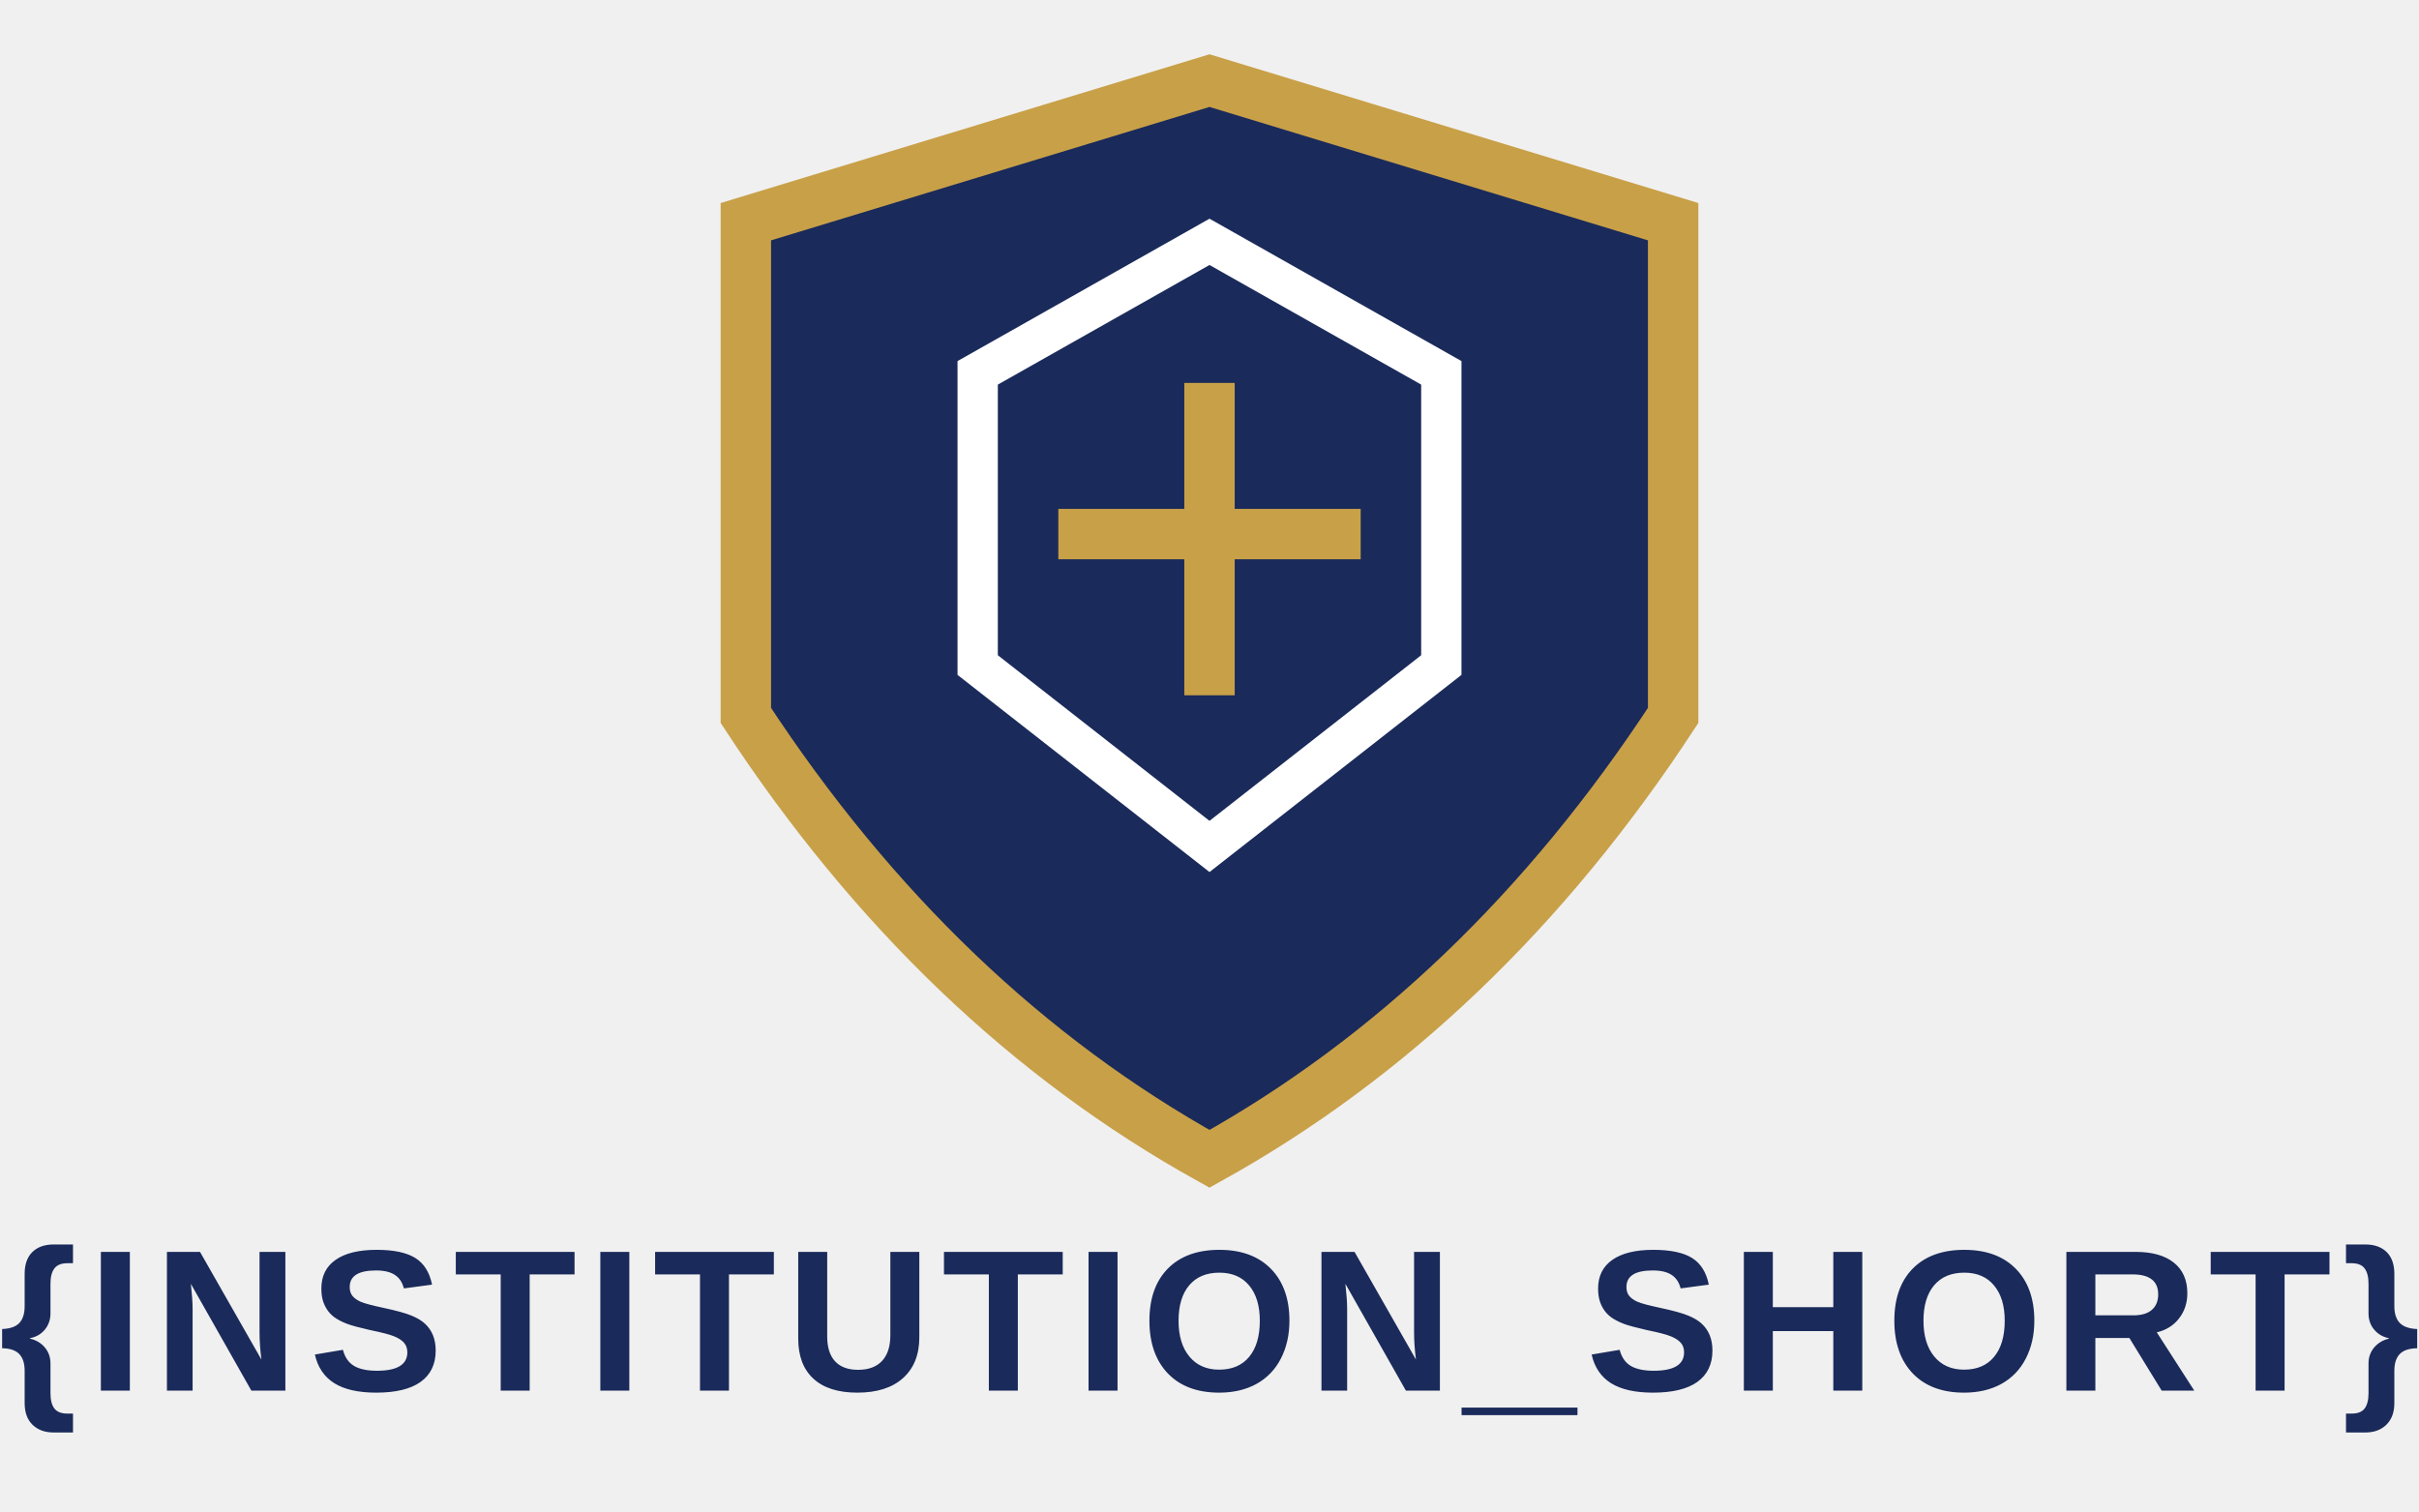
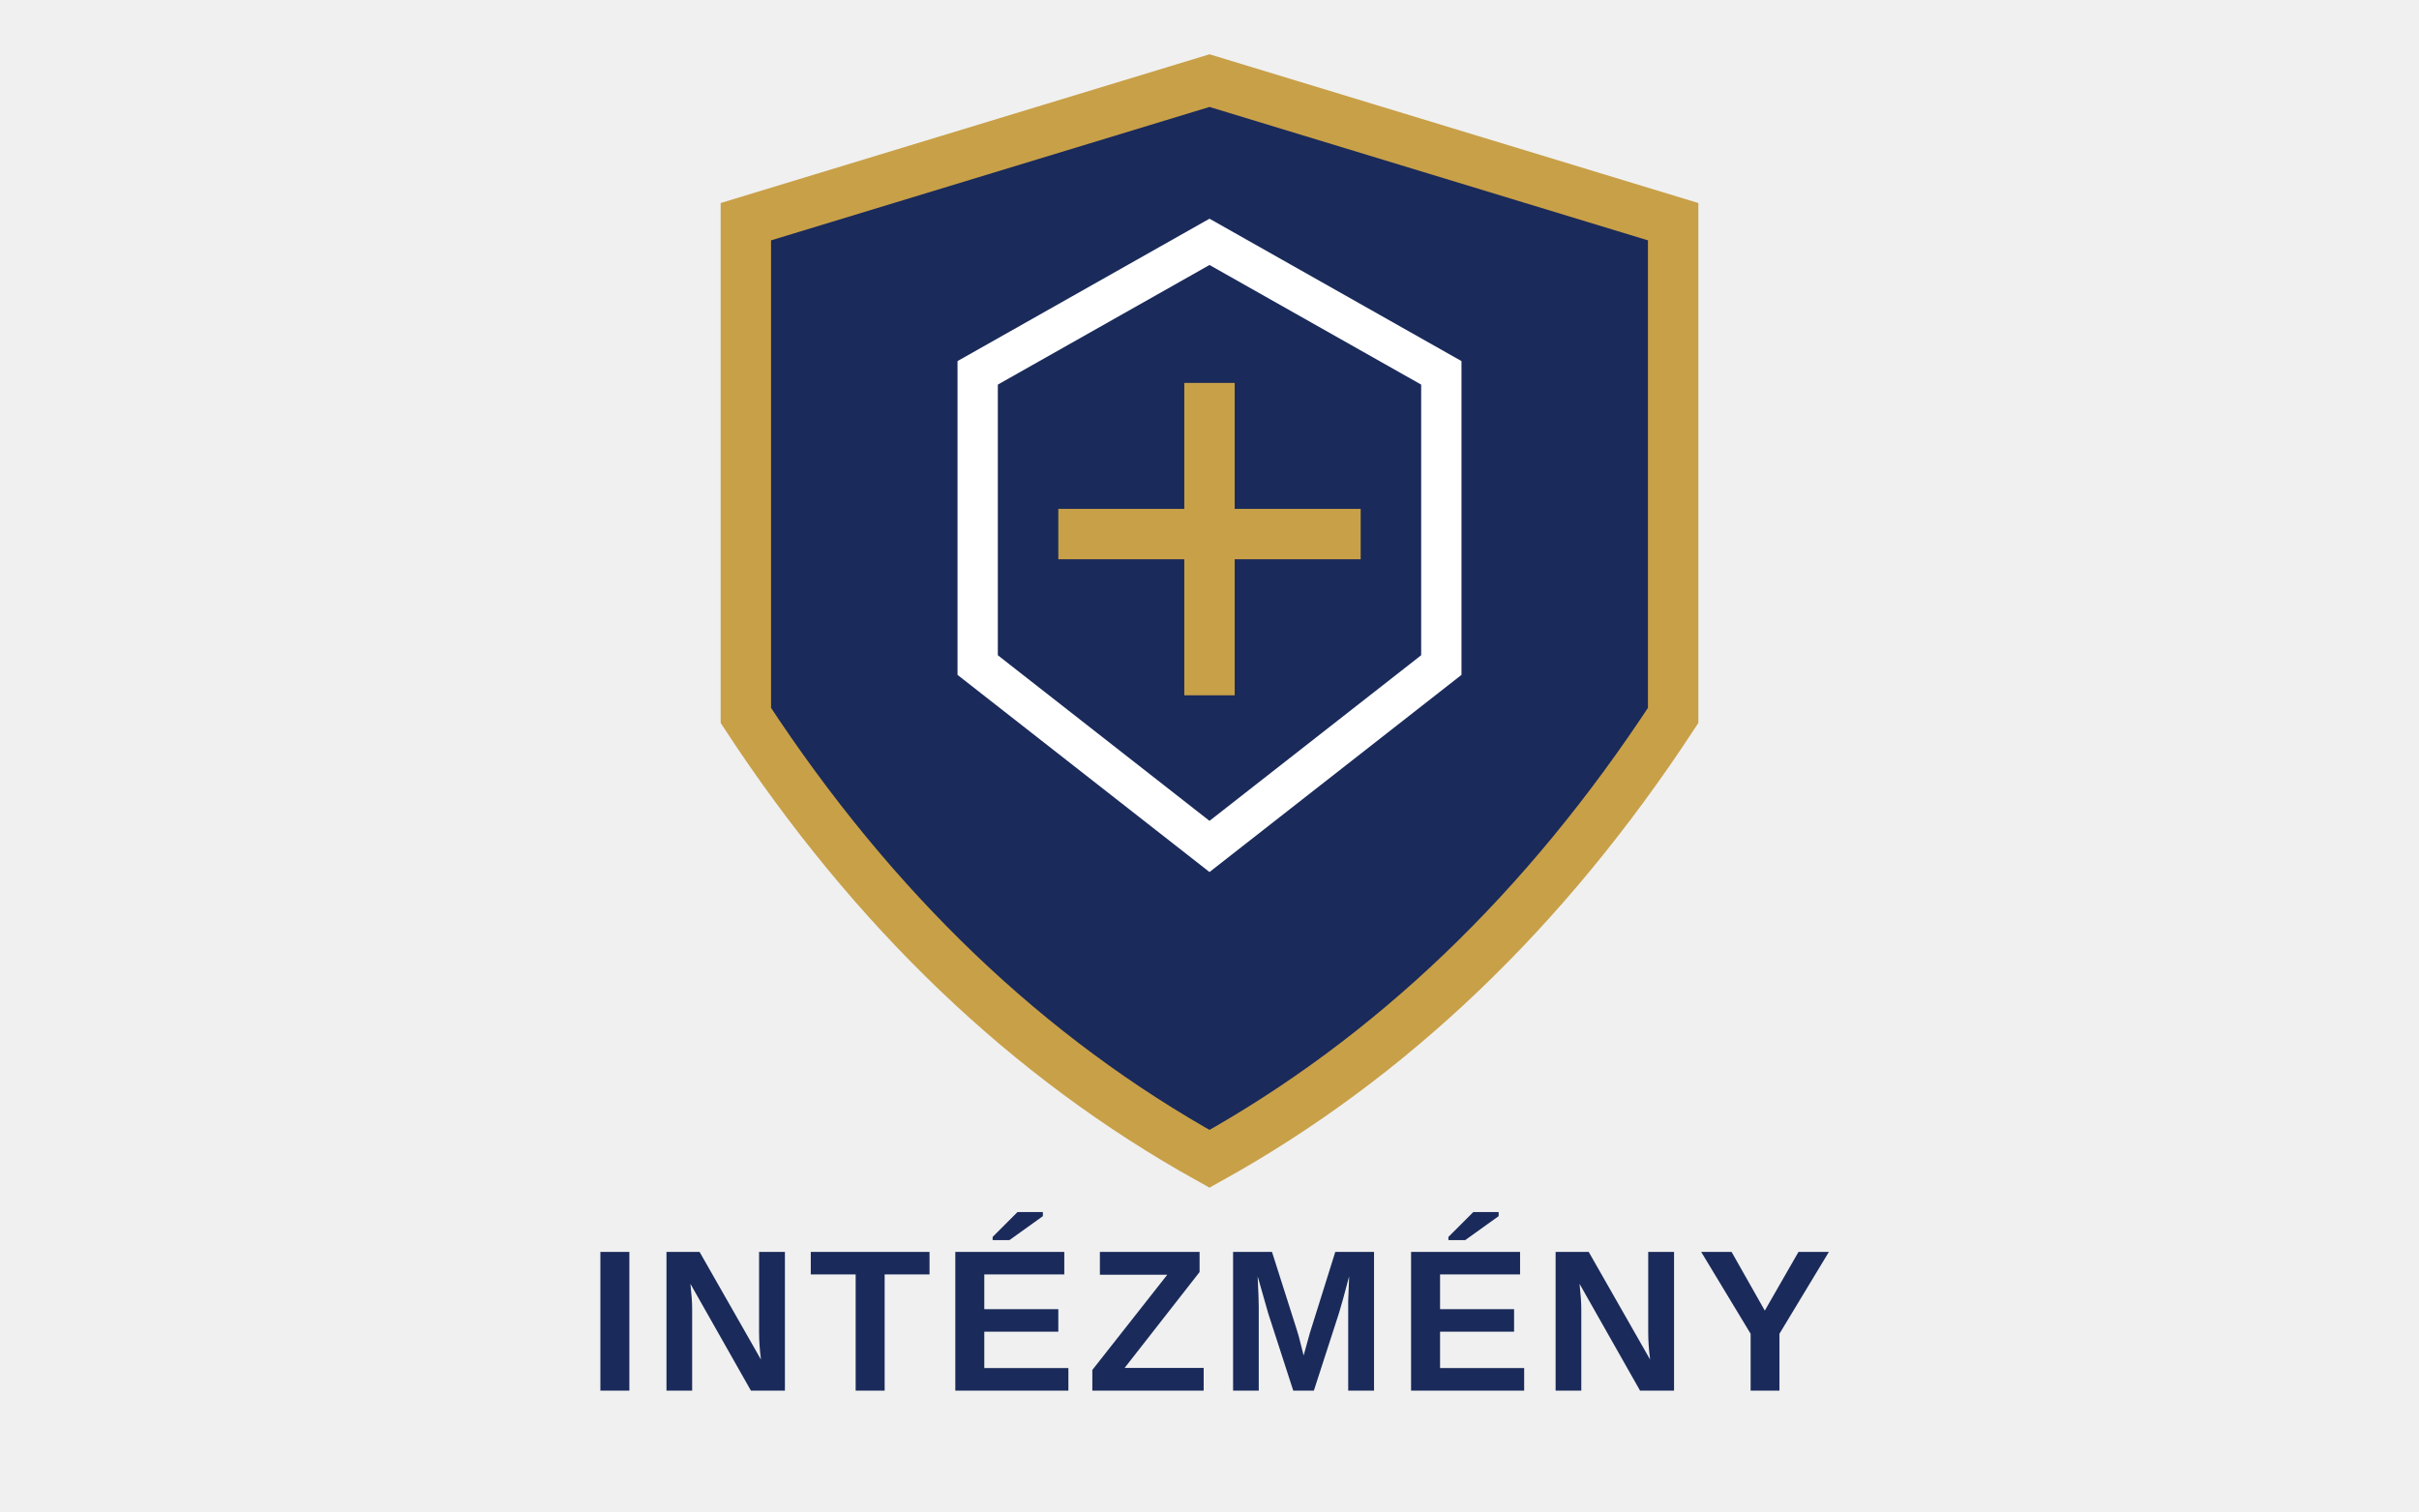
<svg xmlns="http://www.w3.org/2000/svg" viewBox="0 0 240 150" role="img" aria-labelledby="title">
  <g transform="translate(65 4)">
    <path d="M55 4 L101 18 L101 67 Q82 96 55 111 Q28 96 9 67 L9 18 Z" fill="#1a2a5a" stroke="#c8a048" stroke-width="5" />
    <path d="M55 20 L78 33 L78 62 L55 80 L32 62 L32 33 Z" fill="none" stroke="#ffffff" stroke-width="4" />
    <path d="M40 49 H70 M55 34 V65" stroke="#c8a048" stroke-width="5" />
  </g>
-   <text x="120" y="138" text-anchor="middle" fill="#1a2a5a" font-family="Arial, Helvetica, sans-serif" font-size="20" font-weight="700" letter-spacing="1">{{INSTITUTION_SHORT}}</text>
+   <text x="120" y="138" text-anchor="middle" fill="#1a2a5a" font-family="Arial, Helvetica, sans-serif" font-size="20" font-weight="700" letter-spacing="1">INTÉZMÉNY</text>
</svg>
